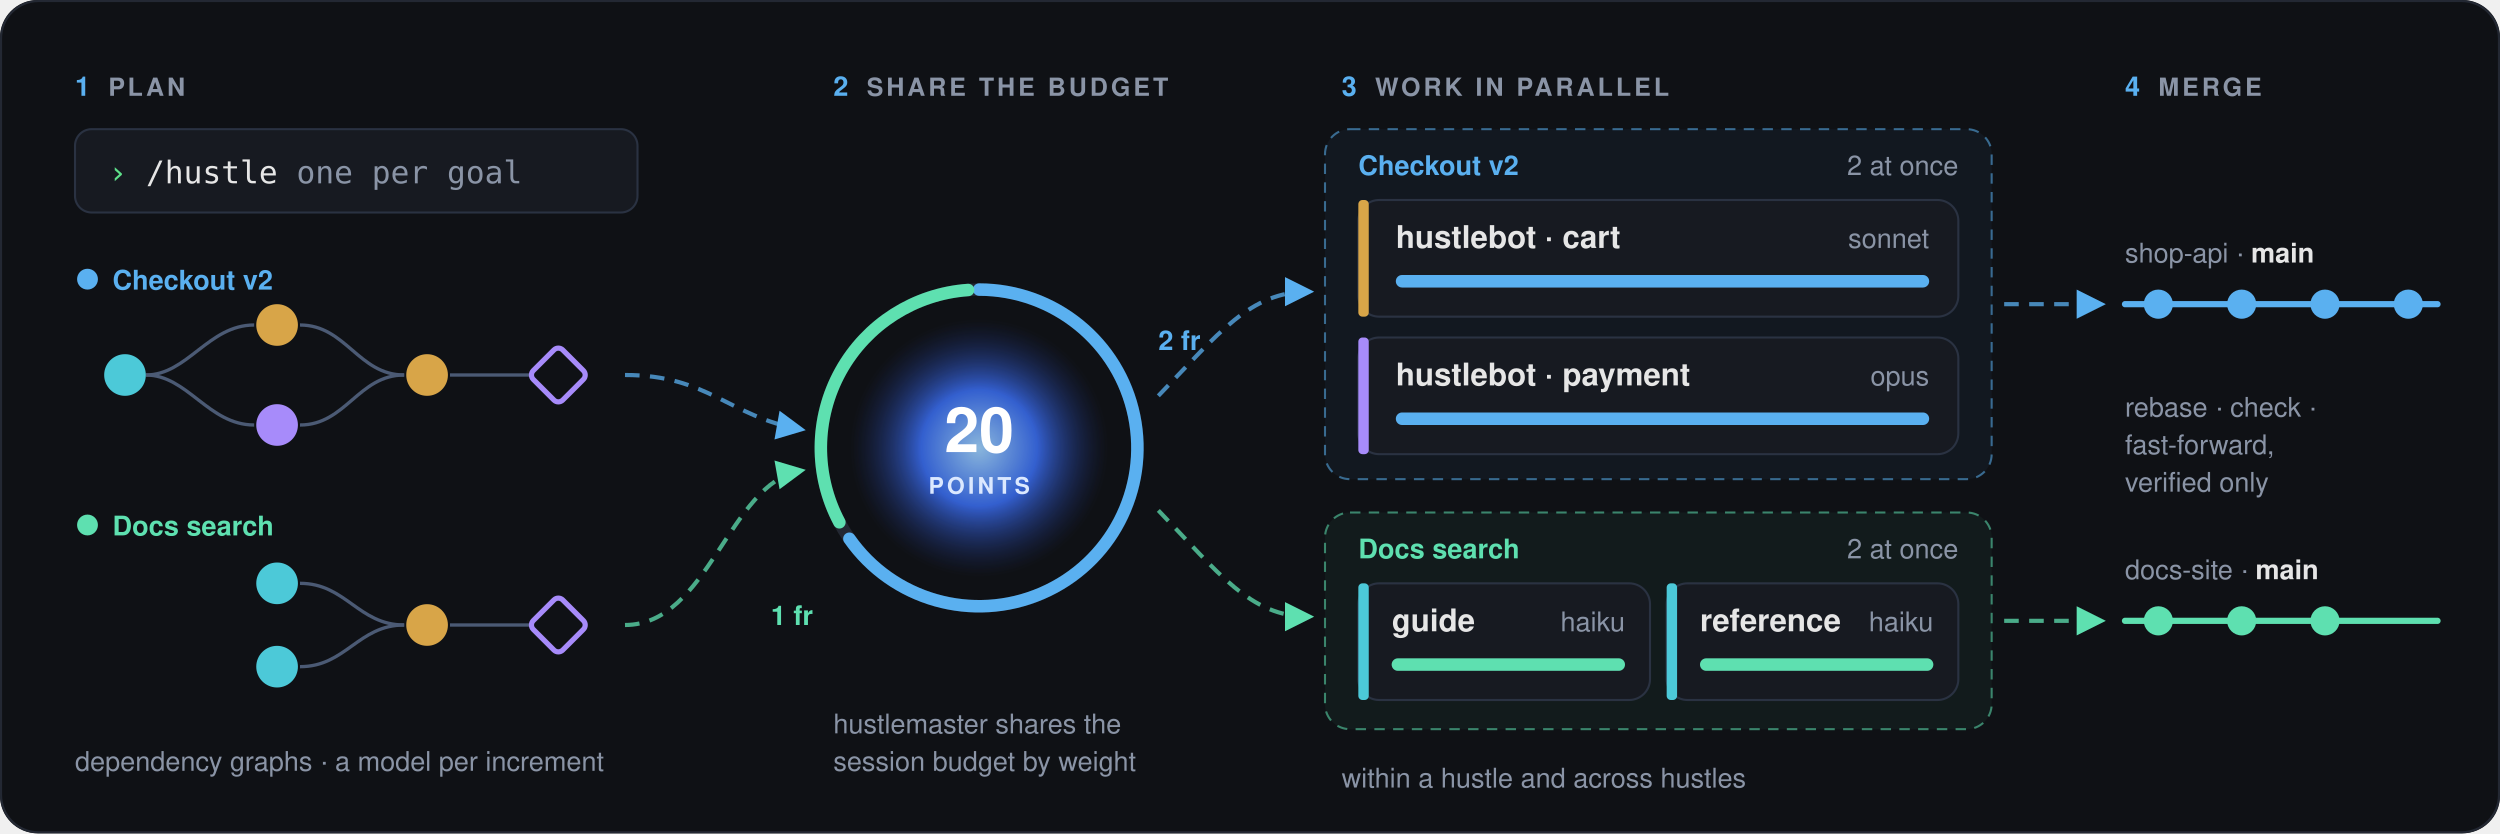
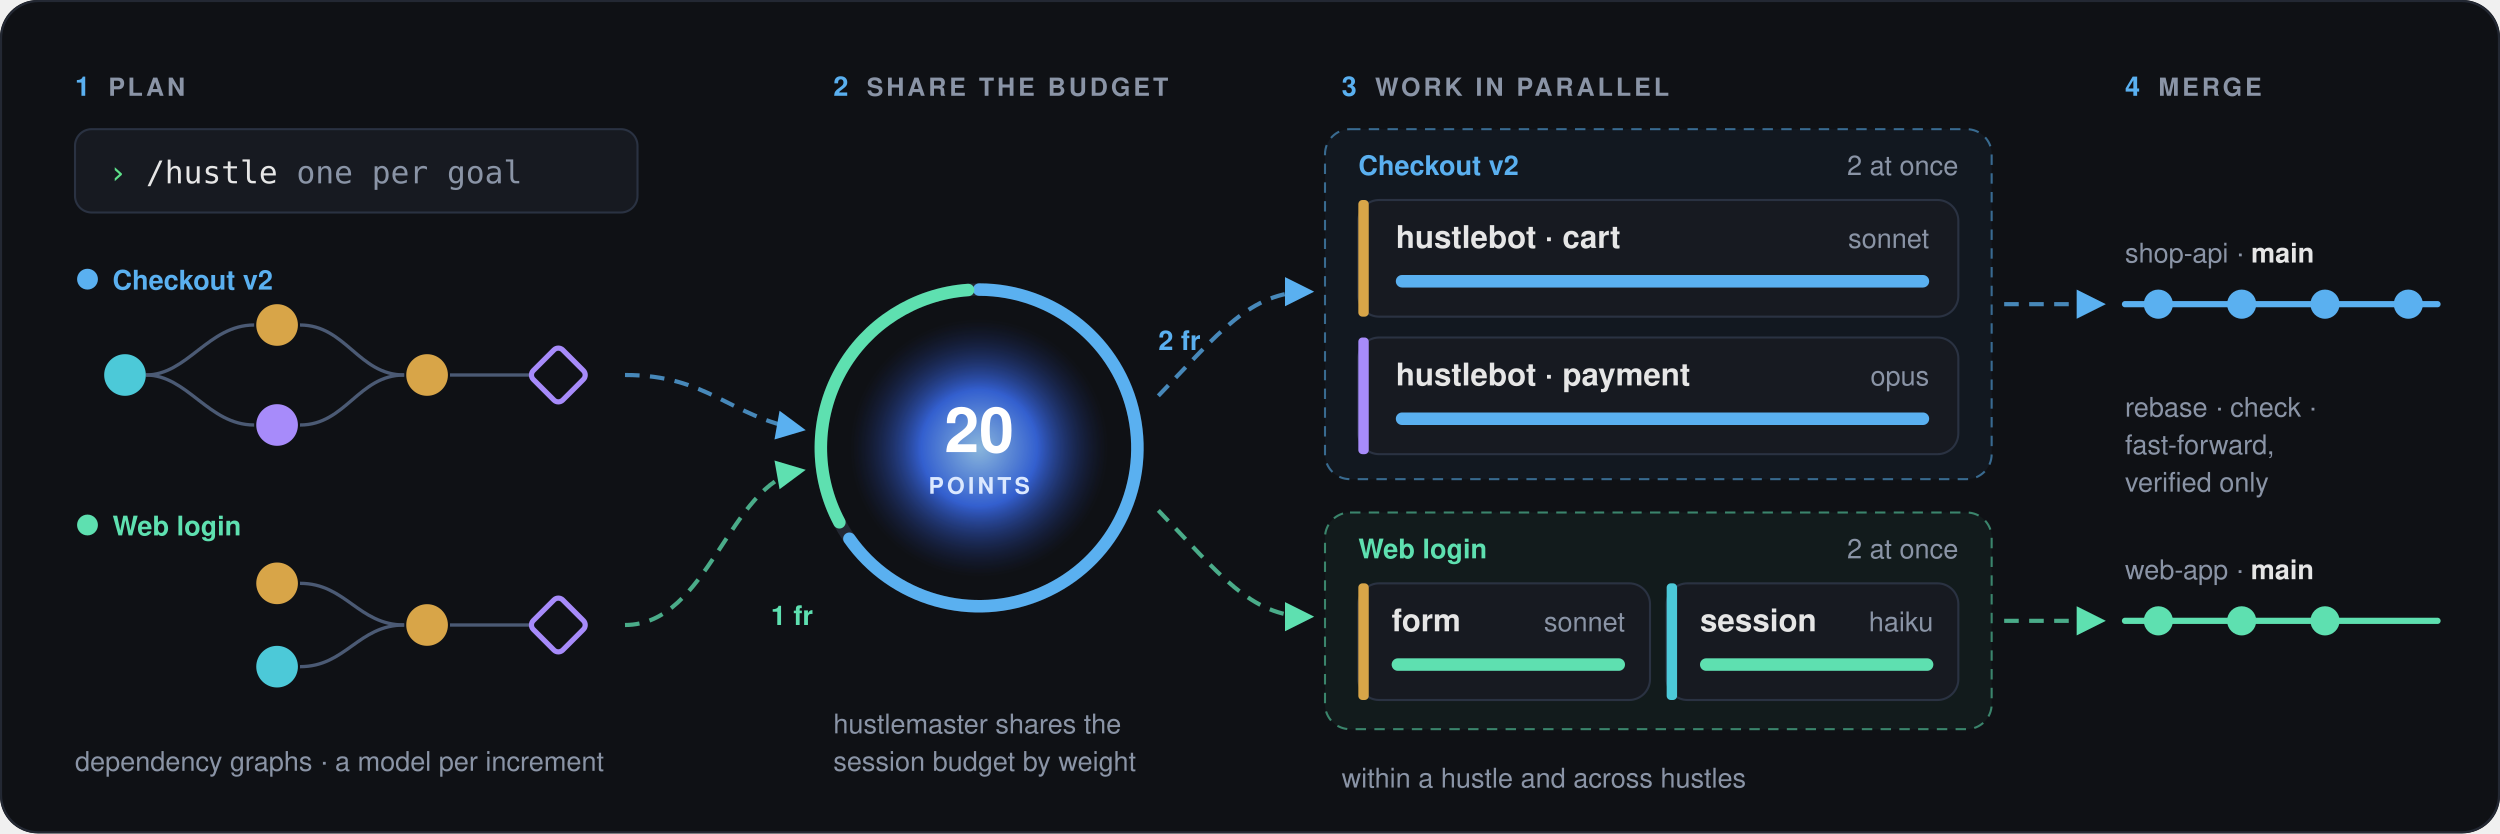
<svg xmlns="http://www.w3.org/2000/svg" viewBox="0 0 1200 400" width="1200" height="400" role="img" aria-label="hustlebot in one picture: you plan goals with /hustle into dependency graphs; the hustlemaster shares the session budget between the hustles by weight; hustlebots work in parallel, several increments within one hustle and several hustles side by side, each in its own worktree; verified results are fast-forwarded into each project's main.">
  <style>
  text{font-family:system-ui,-apple-system,"Segoe UI",Helvetica,Arial,sans-serif}
  .t{font-size:15px;font-weight:600;fill:#e6e6e6}
  .m{font-size:13px;fill:#8a94a6}
  .g{font-size:13px;font-weight:600}
  .c{font-size:15px;fill:#e6e6e6;font-family:ui-monospace,SFMono-Regular,Menlo,Consolas,monospace}
  .h{font-size:12px;font-weight:700;fill:#8a94a6;letter-spacing:.12em}
  .n{font-size:13px;font-weight:700;fill:#5ab0f0}
  .e{stroke:#4b5a74;stroke-width:1.6;fill:none}
  .arrow{stroke-opacity:.75;stroke-width:2;fill:none;stroke-dasharray:7 5;animation:dash 1s linear infinite}
  .A{stroke:#5ab0f0;marker-end:url(#aA)} .B{stroke:#5ee0b0;marker-end:url(#aB)}
  @keyframes dash{to{stroke-dashoffset:-24}}
  @keyframes fill{0%{transform:scaleX(.04)}80%,100%{transform:scaleX(1)}}
  .bar{transform-box:fill-box;transform-origin:left;animation:fill 5s ease-in-out infinite}
  .b2{animation-delay:-1.7s}.b3{animation-delay:-3.3s}.b4{animation-delay:-.8s}
  @keyframes pop{0%,15%{opacity:0;transform:scale(.3)}25%,100%{opacity:1;transform:scale(1)}}
  .commit{transform-box:fill-box;transform-origin:center;animation:pop 5s ease-out infinite}
  .k2{animation-delay:1.2s}.k3{animation-delay:2.4s}.k4{animation-delay:3.6s}
  @keyframes spin{to{transform:rotate(360deg)}}
  .ring{transform-origin:470px 215px;animation:spin 16s linear infinite}
</style>
  <defs>
    <marker id="aA" viewBox="0 0 10 10" refX="8" refY="5" markerWidth="7" markerHeight="7" orient="auto">
      <path d="M0 0L10 5L0 10z" fill="#5ab0f0" />
    </marker>
    <marker id="aB" viewBox="0 0 10 10" refX="8" refY="5" markerWidth="7" markerHeight="7" orient="auto">
      <path d="M0 0L10 5L0 10z" fill="#5ee0b0" />
    </marker>
    <radialGradient id="core">
      <stop offset="0" stop-color="#9fd2ff" />
      <stop offset=".45" stop-color="#3a6df0" />
      <stop offset="1" stop-color="#1a2a6c" stop-opacity="0" />
    </radialGradient>
  </defs>
  <rect width="1200" height="400" rx="18" fill="#0f1115" />
  <rect x=".5" y=".5" width="1199" height="399" rx="18" fill="none" stroke="#232833" />
  <text x="36" y="46" class="n">1</text>
  <text x="52" y="46" class="h">PLAN</text>
  <rect x="36" y="62" width="270" height="40" rx="8" fill="#171a21" stroke="#2a3242" />
  <text x="52" y="88" class="c">
    <tspan fill="#5ee08a">›</tspan> /hustle <tspan fill="#8a94a6">one per goal</tspan>
  </text>
  <circle cx="42" cy="134" r="5" fill="#5ab0f0" />
  <text x="54" y="139" class="g" fill="#5ab0f0">Checkout v2</text>
  <g>
    <path class="e" d="M70 180 C90 180 100 156 122 156" />
    <path class="e" d="M70 180 C90 180 100 204 122 204" />
    <path class="e" d="M144 156 C166 156 172 180 194 180" />
    <path class="e" d="M144 204 C166 204 172 180 194 180" />
    <path class="e" d="M216 180 L256 180" />
    <circle cx="60" cy="180" r="10" fill="#4cc9d8" />
    <circle cx="133" cy="156" r="10" fill="#d8a548" />
    <circle cx="133" cy="204" r="10" fill="#a78bfa" />
    <circle cx="205" cy="180" r="10" fill="#d8a548" />
    <rect x="258" y="170" width="20" height="20" rx="3" transform="rotate(45 268 180)" fill="none" stroke="#a78bfa" stroke-width="2.5" />
  </g>
  <circle cx="42" cy="252" r="5" fill="#5ee0b0" />
-   <text x="54" y="257" class="g" fill="#5ee0b0">Docs search</text>
+   <text x="54" y="257" class="g" fill="#5ee0b0">Web login</text>
  <g>
    <path class="e" d="M144 280 C166 280 172 300 194 300" />
    <path class="e" d="M144 320 C166 320 172 300 194 300" />
    <path class="e" d="M216 300 L256 300" />
-     <circle cx="133" cy="280" r="10" fill="#4cc9d8" />
+     <circle cx="133" cy="280" r="10" fill="#d8a548" />
    <circle cx="133" cy="320" r="10" fill="#4cc9d8" />
    <circle cx="205" cy="300" r="10" fill="#d8a548" />
    <rect x="258" y="290" width="20" height="20" rx="3" transform="rotate(45 268 300)" fill="none" stroke="#a78bfa" stroke-width="2.5" />
  </g>
  <text x="36" y="370" class="m">dependency graphs · a model per increment</text>
  <path class="arrow A" d="M300 180 C340 180 350 200 384 206" />
  <path class="arrow B" d="M300 300 C340 300 350 232 384 226" />
  <text x="400" y="46" class="n">2</text>
  <text x="416" y="46" class="h">SHARE THE BUDGET</text>
  <circle cx="470" cy="215" r="62" fill="url(#core)" opacity=".85" />
  <circle cx="470" cy="215" r="76" fill="none" stroke="#232833" stroke-width="6" />
  <g class="ring">
    <path d="M470 139 A76 76 0 1 1 407.7 258.6" fill="none" stroke="#5ab0f0" stroke-width="6" stroke-linecap="round" />
    <path d="M402.9 250.7 A76 76 0 0 1 464.7 139.2" fill="none" stroke="#5ee0b0" stroke-width="6" stroke-linecap="round" />
  </g>
  <text x="470" y="217" text-anchor="middle" style="font-size:30px;font-weight:700;fill:#fff">20</text>
  <text x="470" y="237" text-anchor="middle" style="font-size:11px;font-weight:700;letter-spacing:.14em;fill:#dbe8ff">POINTS</text>
  <text x="556" y="168" class="g" fill="#5ab0f0">2 fr</text>
  <text x="370" y="300" class="g" fill="#5ee0b0">1 fr</text>
  <text x="400" y="352" class="m">hustlemaster shares the</text>
  <text x="400" y="370" class="m">session budget by weight</text>
  <path class="arrow A" d="M556 190 C585 160 600 140 628 140" />
  <path class="arrow B" d="M556 245 C585 275 600 296 628 296" />
  <text x="644" y="46" class="n">3</text>
  <text x="660" y="46" class="h">WORK IN PARALLEL</text>
  <rect x="636" y="62" width="320" height="168" rx="12" fill="#5ab0f0" fill-opacity=".05" stroke="#5ab0f0" stroke-opacity=".55" stroke-dasharray="5 4" />
  <text x="652" y="84" class="g" fill="#5ab0f0">Checkout v2</text>
  <text x="940" y="84" text-anchor="end" class="m">2 at once</text>
  <g>
    <rect x="652" y="96" width="288" height="56" rx="10" fill="#171a21" stroke="#2a3242" />
    <rect x="652" y="96" width="5" height="56" rx="2" fill="#d8a548" />
    <text x="670" y="119" class="t">hustlebot · cart</text>
    <text x="926" y="119" text-anchor="end" class="m">sonnet</text>
    <rect x="670" y="132" width="256" height="6" rx="3" fill="#232833" />
    <rect class="bar" x="670" y="132" width="256" height="6" rx="3" fill="#5ab0f0" />
  </g>
  <g>
    <rect x="652" y="162" width="288" height="56" rx="10" fill="#171a21" stroke="#2a3242" />
    <rect x="652" y="162" width="5" height="56" rx="2" fill="#a78bfa" />
    <text x="670" y="185" class="t">hustlebot · payment</text>
    <text x="926" y="185" text-anchor="end" class="m">opus</text>
    <rect x="670" y="198" width="256" height="6" rx="3" fill="#232833" />
    <rect class="bar b2" x="670" y="198" width="256" height="6" rx="3" fill="#5ab0f0" />
  </g>
  <rect x="636" y="246" width="320" height="104" rx="12" fill="#5ee0b0" fill-opacity=".05" stroke="#5ee0b0" stroke-opacity=".55" stroke-dasharray="5 4" />
-   <text x="652" y="268" class="g" fill="#5ee0b0">Docs search</text>
+   <text x="652" y="268" class="g" fill="#5ee0b0">Web login</text>
  <text x="940" y="268" text-anchor="end" class="m">2 at once</text>
  <g>
    <rect x="652" y="280" width="140" height="56" rx="10" fill="#171a21" stroke="#2a3242" />
-     <rect x="652" y="280" width="5" height="56" rx="2" fill="#4cc9d8" />
-     <text x="668" y="303" class="t">guide</text>
-     <text x="780" y="303" text-anchor="end" class="m">haiku</text>
+     <rect x="652" y="280" width="5" height="56" rx="2" fill="#d8a548" />
+     <text x="668" y="303" class="t">form</text>
+     <text x="780" y="303" text-anchor="end" class="m">sonnet</text>
    <rect x="668" y="316" width="112" height="6" rx="3" fill="#232833" />
    <rect class="bar b3" x="668" y="316" width="112" height="6" rx="3" fill="#5ee0b0" />
  </g>
  <g>
    <rect x="800" y="280" width="140" height="56" rx="10" fill="#171a21" stroke="#2a3242" />
    <rect x="800" y="280" width="5" height="56" rx="2" fill="#4cc9d8" />
-     <text x="816" y="303" class="t">reference</text>
+     <text x="816" y="303" class="t">session</text>
    <text x="928" y="303" text-anchor="end" class="m">haiku</text>
    <rect x="816" y="316" width="112" height="6" rx="3" fill="#232833" />
    <rect class="bar b4" x="816" y="316" width="112" height="6" rx="3" fill="#5ee0b0" />
  </g>
  <text x="644" y="378" class="m">within a hustle and across hustles</text>
  <path class="arrow A" d="M962 146 L1008 146" />
  <path class="arrow B" d="M962 298 L1008 298" />
  <text x="1020" y="46" class="n">4</text>
  <text x="1036" y="46" class="h">MERGE</text>
  <text x="1020" y="126" class="m">shop-api · <tspan class="t" style="font-size:13px">main</tspan>
  </text>
  <line x1="1020" y1="146" x2="1170" y2="146" stroke="#5ab0f0" stroke-width="3" stroke-linecap="round" />
  <circle class="commit" cx="1036" cy="146" r="7" fill="#5ab0f0" />
  <circle class="commit k2" cx="1076" cy="146" r="7" fill="#5ab0f0" />
  <circle class="commit k3" cx="1116" cy="146" r="7" fill="#5ab0f0" />
  <circle class="commit k4" cx="1156" cy="146" r="7" fill="#5ab0f0" />
-   <text x="1020" y="278" class="m">docs-site · <tspan class="t" style="font-size:13px">main</tspan>
+   <text x="1020" y="278" class="m">web-app · <tspan class="t" style="font-size:13px">main</tspan>
  </text>
  <line x1="1020" y1="298" x2="1170" y2="298" stroke="#5ee0b0" stroke-width="3" stroke-linecap="round" />
  <circle class="commit k2" cx="1036" cy="298" r="7" fill="#5ee0b0" />
  <circle class="commit k4" cx="1076" cy="298" r="7" fill="#5ee0b0" />
  <circle class="commit" cx="1116" cy="298" r="7" fill="#5ee0b0" />
  <text x="1020" y="200" class="m">rebase · check ·</text>
  <text x="1020" y="218" class="m">fast-forward,</text>
  <text x="1020" y="236" class="m">verified only</text>
</svg>
